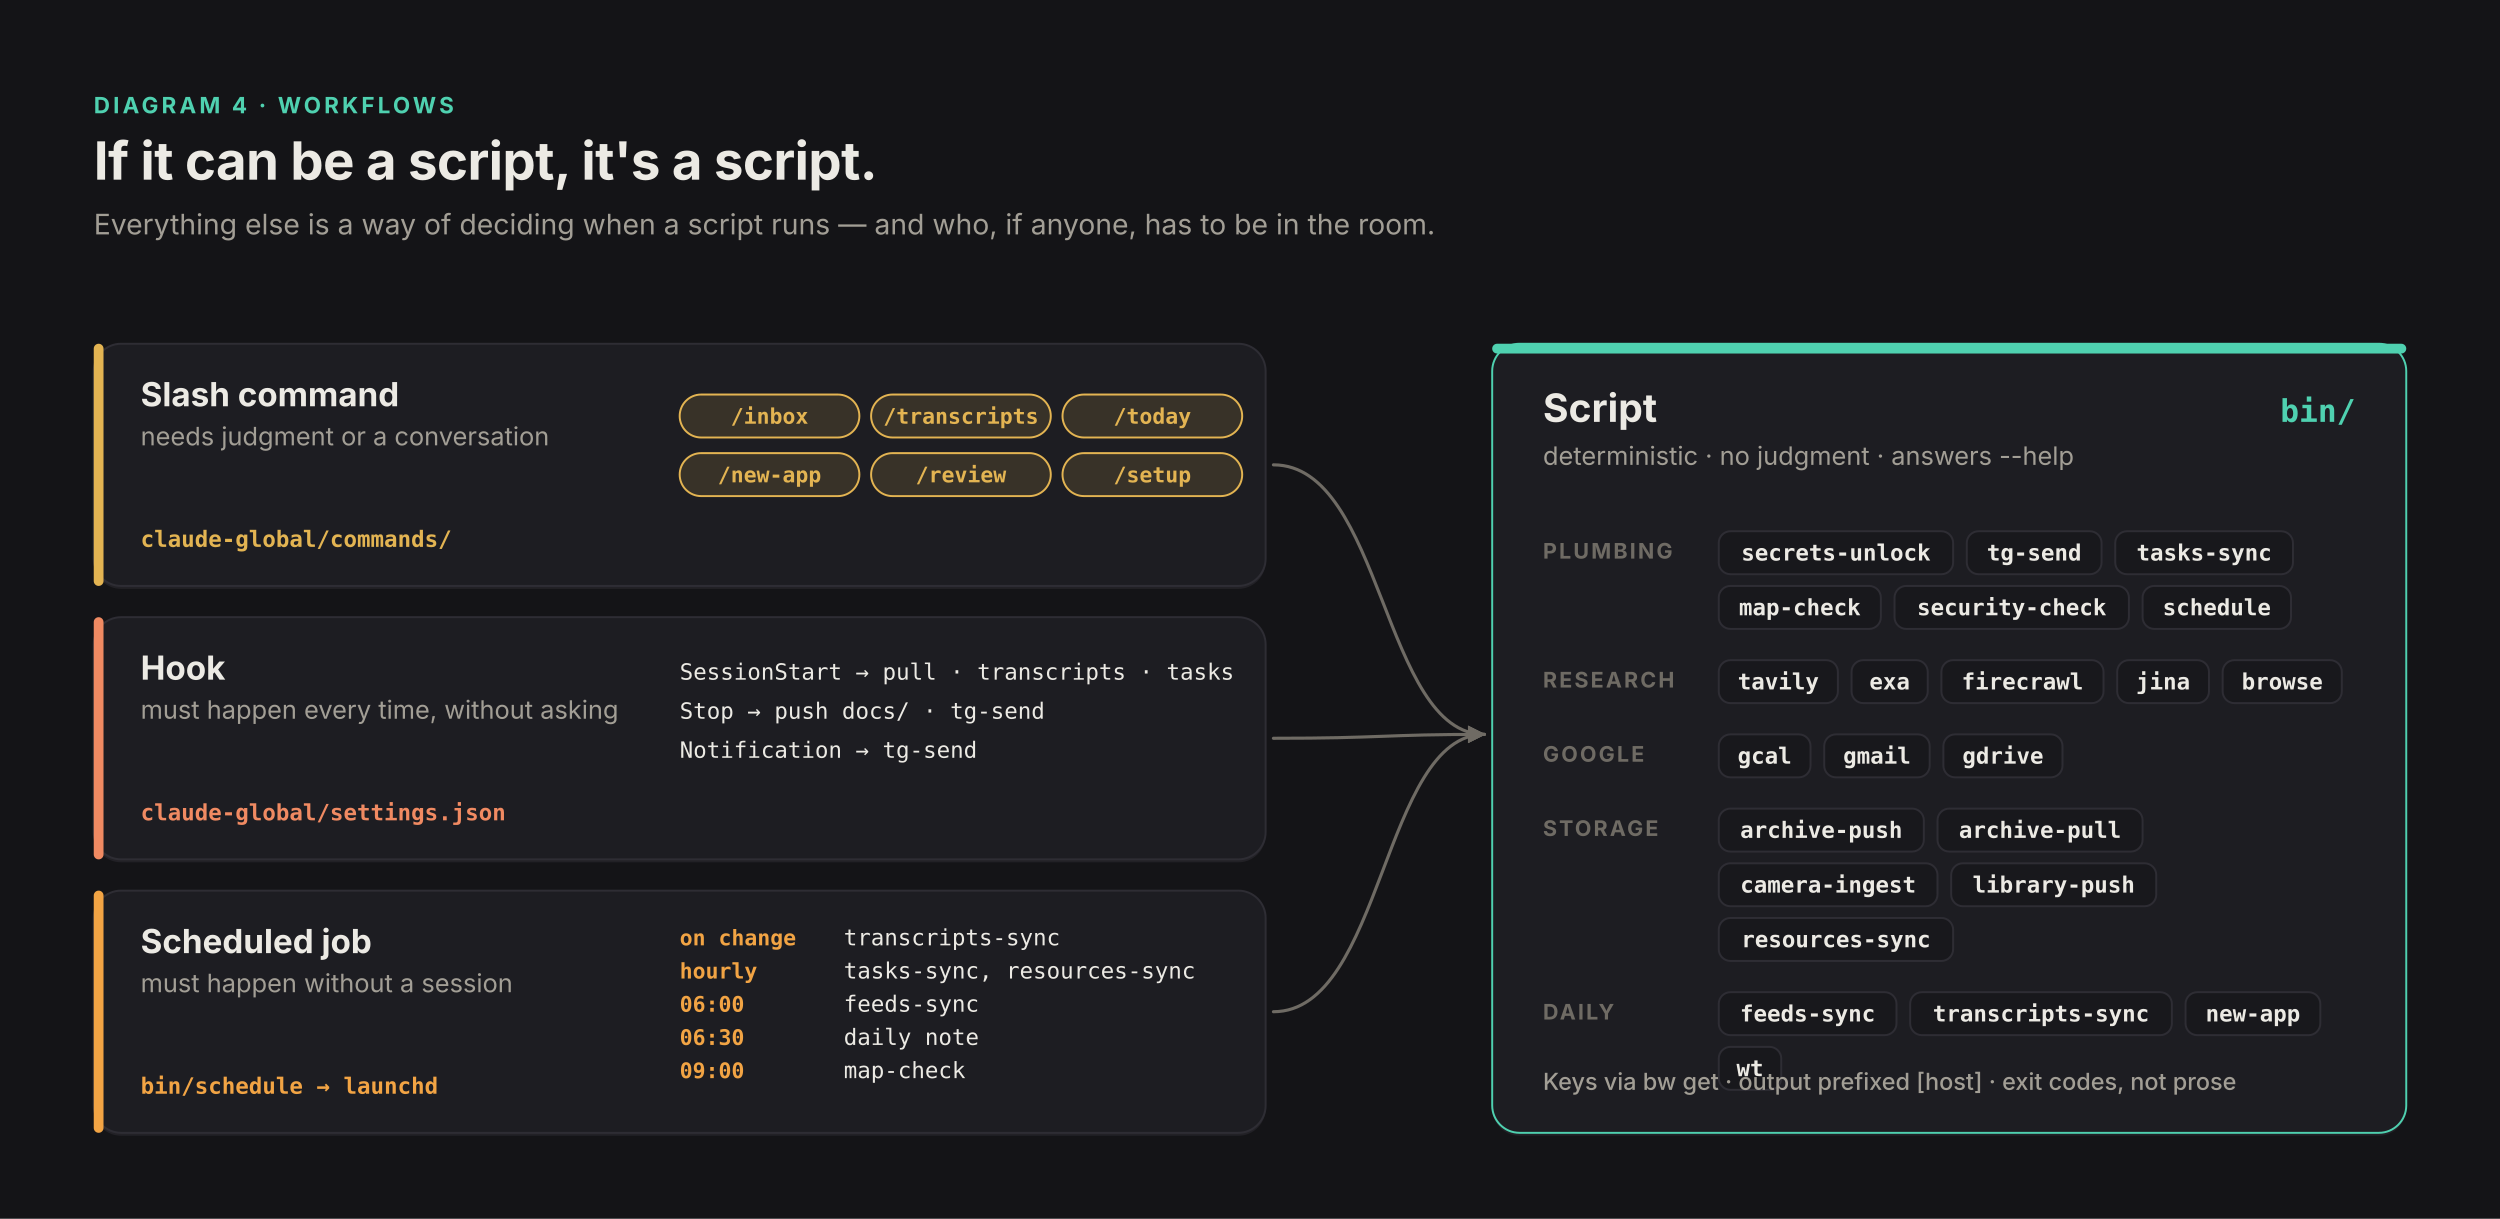
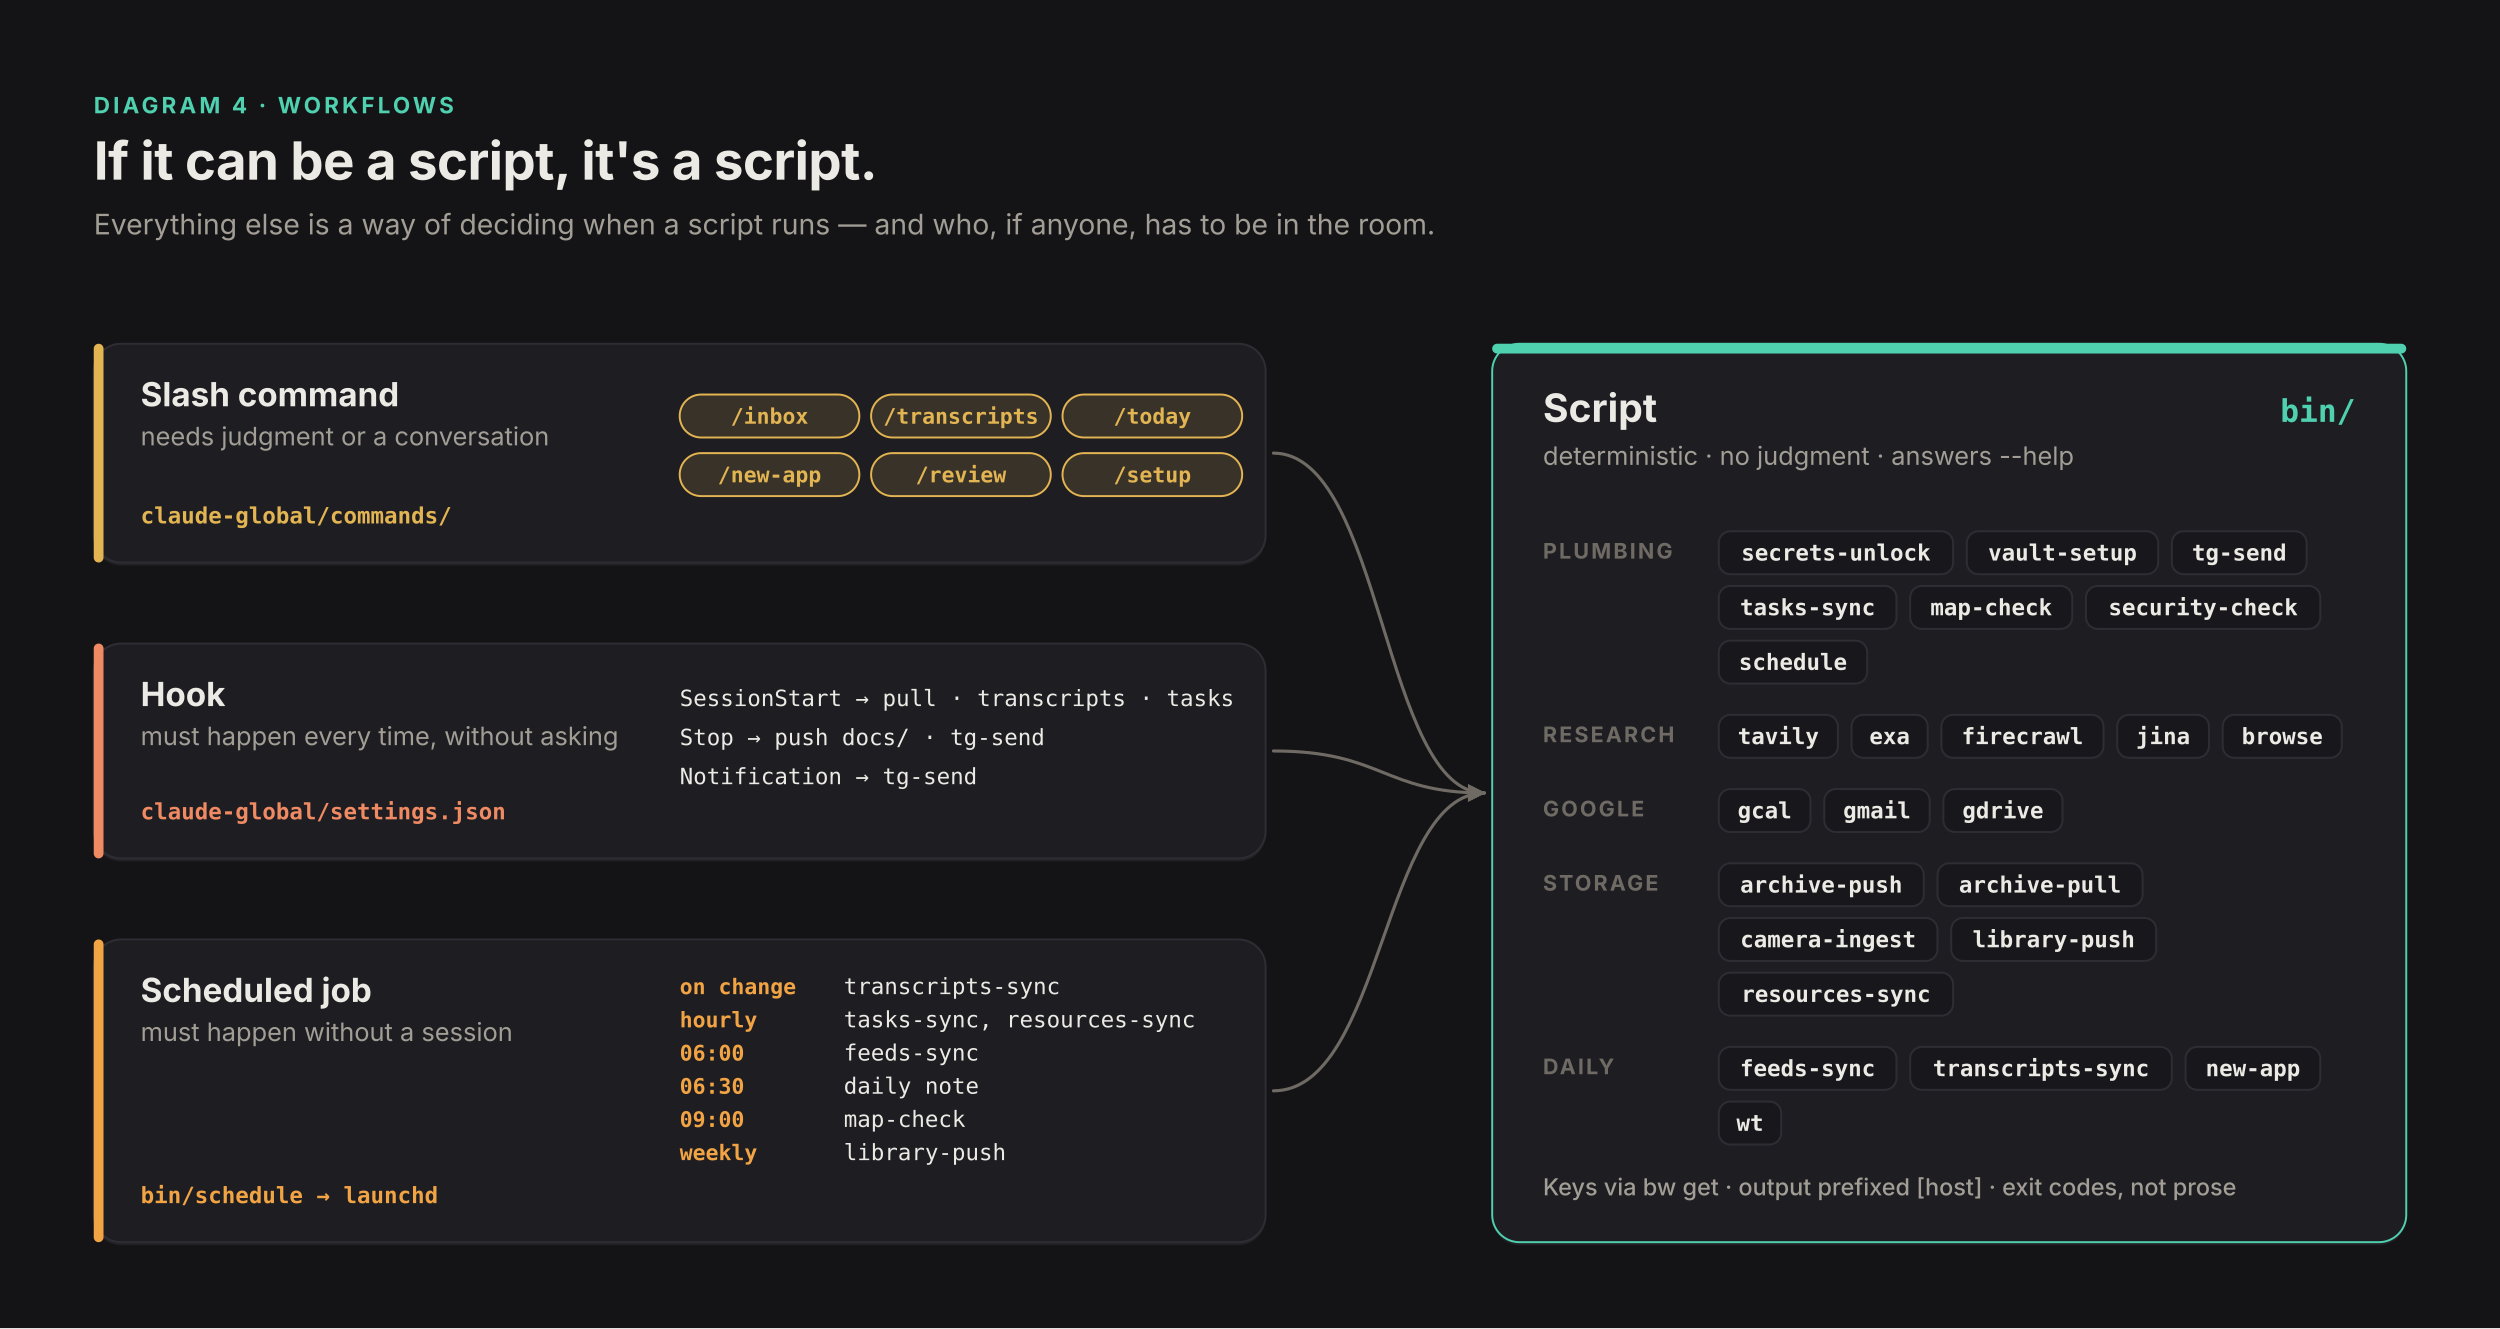
- <svg xmlns="http://www.w3.org/2000/svg" viewBox="0 0 1280 624" width="1280" height="624" role="img" aria-labelledby="t d" font-family="Inter, -apple-system, BlinkMacSystemFont, 'Segoe UI', Helvetica, Arial, sans-serif">
+ <svg xmlns="http://www.w3.org/2000/svg" viewBox="0 0 1280 680" width="1280" height="680" role="img" aria-labelledby="t d" font-family="Inter, -apple-system, BlinkMacSystemFont, 'Segoe UI', Helvetica, Arial, sans-serif">
  <defs>
    <marker id="m6F6B64" viewBox="0 0 10 10" refX="8.5" refY="5" markerWidth="7" markerHeight="7" orient="auto-start-reverse">
      <path d="M1,1 L9,5 L1,9 z" fill="#6F6B64" />
    </marker>
    <pattern id="hatch" width="8" height="8" patternUnits="userSpaceOnUse" patternTransform="rotate(45)">
      <line x1="0" y1="0" x2="0" y2="8" stroke="#2E2D34" stroke-width="3" />
    </pattern>
  </defs>
-   <rect width="1280" height="624" fill="#141417" />
+   <rect width="1280" height="680" fill="#141417" />
  <text x="48" y="58" font-size="11.5" font-weight="700" fill="#4FD1B0" text-anchor="start" letter-spacing="0.14em">DIAGRAM 4 · WORKFLOWS</text>
  <text x="48" y="92" font-size="27" font-weight="650" fill="#ECEAE4" text-anchor="start" letter-spacing="-0.01em">If it can be a script, it's a script.</text>
  <text x="48" y="120" font-size="14.5" font-weight="400" fill="#A29E95" text-anchor="start">Everything else is a way of deciding when a script runs — and who, if anyone, has to be in the room.</text>
-   <rect x="48" y="177.5" width="600" height="124" rx="14" fill="#2E2D34" fill-opacity="0.55" />
-   <rect x="48" y="176" width="600" height="124" rx="14" fill="#1D1D22" stroke="#2E2D34" stroke-width="1" />
-   <rect x="48" y="176" width="5" height="124" rx="2.5" fill="#E3B452" />
+   <rect x="48" y="177.5" width="600" height="112" rx="14" fill="#2E2D34" fill-opacity="0.55" />
+   <rect x="48" y="176" width="600" height="112" rx="14" fill="#1D1D22" stroke="#2E2D34" stroke-width="1" />
+   <rect x="48" y="176" width="5" height="112" rx="2.5" fill="#E3B452" />
  <text x="72" y="208" font-size="17" font-weight="700" fill="#ECEAE4" text-anchor="start">Slash command</text>
  <text x="72" y="228" font-size="13" font-weight="400" fill="#A29E95" text-anchor="start">needs judgment or a conversation</text>
-   <text x="72" y="280" font-size="11.5" font-weight="600" fill="#E3B452" text-anchor="start" font-family="ui-monospace, 'SF Mono', SFMono-Regular, Menlo, Consolas, monospace">claude-global/commands/</text>
+   <text x="72" y="268" font-size="11.5" font-weight="600" fill="#E3B452" text-anchor="start" font-family="ui-monospace, 'SF Mono', SFMono-Regular, Menlo, Consolas, monospace">claude-global/commands/</text>
  <rect x="348" y="202" width="92" height="22" rx="11.0" fill="#E3B452" stroke="#E3B452" stroke-width="1" fill-opacity="0.14" />
  <text x="394.0" y="216.96" font-size="11" font-weight="600" fill="#E3B452" text-anchor="middle" font-family="ui-monospace, 'SF Mono', SFMono-Regular, Menlo, Consolas, monospace">/inbox</text>
  <rect x="446" y="202" width="92" height="22" rx="11.0" fill="#E3B452" stroke="#E3B452" stroke-width="1" fill-opacity="0.14" />
  <text x="492.0" y="216.96" font-size="11" font-weight="600" fill="#E3B452" text-anchor="middle" font-family="ui-monospace, 'SF Mono', SFMono-Regular, Menlo, Consolas, monospace">/transcripts</text>
  <rect x="544" y="202" width="92" height="22" rx="11.0" fill="#E3B452" stroke="#E3B452" stroke-width="1" fill-opacity="0.14" />
  <text x="590.0" y="216.96" font-size="11" font-weight="600" fill="#E3B452" text-anchor="middle" font-family="ui-monospace, 'SF Mono', SFMono-Regular, Menlo, Consolas, monospace">/today</text>
  <rect x="348" y="232" width="92" height="22" rx="11.0" fill="#E3B452" stroke="#E3B452" stroke-width="1" fill-opacity="0.14" />
  <text x="394.0" y="246.96" font-size="11" font-weight="600" fill="#E3B452" text-anchor="middle" font-family="ui-monospace, 'SF Mono', SFMono-Regular, Menlo, Consolas, monospace">/new-app</text>
  <rect x="446" y="232" width="92" height="22" rx="11.0" fill="#E3B452" stroke="#E3B452" stroke-width="1" fill-opacity="0.14" />
  <text x="492.0" y="246.96" font-size="11" font-weight="600" fill="#E3B452" text-anchor="middle" font-family="ui-monospace, 'SF Mono', SFMono-Regular, Menlo, Consolas, monospace">/review</text>
  <rect x="544" y="232" width="92" height="22" rx="11.0" fill="#E3B452" stroke="#E3B452" stroke-width="1" fill-opacity="0.14" />
  <text x="590.0" y="246.96" font-size="11" font-weight="600" fill="#E3B452" text-anchor="middle" font-family="ui-monospace, 'SF Mono', SFMono-Regular, Menlo, Consolas, monospace">/setup</text>
-   <path d="M652,238.0 C708,238.0 708,376 760,376" fill="none" stroke="#6F6B64" stroke-width="1.6" stroke-linecap="round" stroke-linejoin="round" marker-end="url(#m6F6B64)" />
-   <rect x="48" y="317.5" width="600" height="124" rx="14" fill="#2E2D34" fill-opacity="0.55" />
-   <rect x="48" y="316" width="600" height="124" rx="14" fill="#1D1D22" stroke="#2E2D34" stroke-width="1" />
-   <rect x="48" y="316" width="5" height="124" rx="2.5" fill="#F08A62" />
-   <text x="72" y="348" font-size="17" font-weight="700" fill="#ECEAE4" text-anchor="start">Hook</text>
-   <text x="72" y="368" font-size="13" font-weight="400" fill="#A29E95" text-anchor="start">must happen every time, without asking</text>
-   <text x="72" y="420" font-size="11.5" font-weight="600" fill="#F08A62" text-anchor="start" font-family="ui-monospace, 'SF Mono', SFMono-Regular, Menlo, Consolas, monospace">claude-global/settings.json</text>
-   <text x="348" y="348" font-size="11.5" font-weight="500" fill="#ECEAE4" text-anchor="start" font-family="ui-monospace, 'SF Mono', SFMono-Regular, Menlo, Consolas, monospace">SessionStart → pull · transcripts · tasks</text>
-   <text x="348" y="368" font-size="11.5" font-weight="500" fill="#ECEAE4" text-anchor="start" font-family="ui-monospace, 'SF Mono', SFMono-Regular, Menlo, Consolas, monospace">Stop → push docs/ · tg-send</text>
-   <text x="348" y="388" font-size="11.5" font-weight="500" fill="#ECEAE4" text-anchor="start" font-family="ui-monospace, 'SF Mono', SFMono-Regular, Menlo, Consolas, monospace">Notification → tg-send</text>
-   <path d="M652,378.0 C708,378.0 708,376 760,376" fill="none" stroke="#6F6B64" stroke-width="1.6" stroke-linecap="round" stroke-linejoin="round" marker-end="url(#m6F6B64)" />
-   <rect x="48" y="457.5" width="600" height="124" rx="14" fill="#2E2D34" fill-opacity="0.55" />
-   <rect x="48" y="456" width="600" height="124" rx="14" fill="#1D1D22" stroke="#2E2D34" stroke-width="1" />
-   <rect x="48" y="456" width="5" height="124" rx="2.5" fill="#F2A444" />
-   <text x="72" y="488" font-size="17" font-weight="700" fill="#ECEAE4" text-anchor="start">Scheduled job</text>
-   <text x="72" y="508" font-size="13" font-weight="400" fill="#A29E95" text-anchor="start">must happen without a session</text>
-   <text x="72" y="560" font-size="11.5" font-weight="600" fill="#F2A444" text-anchor="start" font-family="ui-monospace, 'SF Mono', SFMono-Regular, Menlo, Consolas, monospace">bin/schedule → launchd</text>
-   <text x="348" y="484" font-size="11" font-weight="700" fill="#F2A444" text-anchor="start" font-family="ui-monospace, 'SF Mono', SFMono-Regular, Menlo, Consolas, monospace">on change</text>
-   <text x="432" y="484" font-size="11.5" font-weight="500" fill="#ECEAE4" text-anchor="start" font-family="ui-monospace, 'SF Mono', SFMono-Regular, Menlo, Consolas, monospace">transcripts-sync</text>
-   <text x="348" y="501" font-size="11" font-weight="700" fill="#F2A444" text-anchor="start" font-family="ui-monospace, 'SF Mono', SFMono-Regular, Menlo, Consolas, monospace">hourly</text>
-   <text x="432" y="501" font-size="11.5" font-weight="500" fill="#ECEAE4" text-anchor="start" font-family="ui-monospace, 'SF Mono', SFMono-Regular, Menlo, Consolas, monospace">tasks-sync, resources-sync</text>
-   <text x="348" y="518" font-size="11" font-weight="700" fill="#F2A444" text-anchor="start" font-family="ui-monospace, 'SF Mono', SFMono-Regular, Menlo, Consolas, monospace">06:00</text>
-   <text x="432" y="518" font-size="11.5" font-weight="500" fill="#ECEAE4" text-anchor="start" font-family="ui-monospace, 'SF Mono', SFMono-Regular, Menlo, Consolas, monospace">feeds-sync</text>
-   <text x="348" y="535" font-size="11" font-weight="700" fill="#F2A444" text-anchor="start" font-family="ui-monospace, 'SF Mono', SFMono-Regular, Menlo, Consolas, monospace">06:30</text>
-   <text x="432" y="535" font-size="11.5" font-weight="500" fill="#ECEAE4" text-anchor="start" font-family="ui-monospace, 'SF Mono', SFMono-Regular, Menlo, Consolas, monospace">daily note</text>
-   <text x="348" y="552" font-size="11" font-weight="700" fill="#F2A444" text-anchor="start" font-family="ui-monospace, 'SF Mono', SFMono-Regular, Menlo, Consolas, monospace">09:00</text>
-   <text x="432" y="552" font-size="11.5" font-weight="500" fill="#ECEAE4" text-anchor="start" font-family="ui-monospace, 'SF Mono', SFMono-Regular, Menlo, Consolas, monospace">map-check</text>
-   <path d="M652,518.0 C708,518.0 708,376 760,376" fill="none" stroke="#6F6B64" stroke-width="1.6" stroke-linecap="round" stroke-linejoin="round" marker-end="url(#m6F6B64)" />
-   <rect x="764" y="177.5" width="468" height="404" rx="14" fill="#2E2D34" fill-opacity="0.55" />
-   <rect x="764" y="176" width="468" height="404" rx="14" fill="#1D1D22" stroke="#4FD1B0" stroke-width="1" />
+   <path d="M652,232.0 C708,232.0 708,406.0 760,406.0" fill="none" stroke="#6F6B64" stroke-width="1.6" stroke-linecap="round" stroke-linejoin="round" marker-end="url(#m6F6B64)" />
+   <rect x="48" y="331.0" width="600" height="110" rx="14" fill="#2E2D34" fill-opacity="0.55" />
+   <rect x="48" y="329.5" width="600" height="110" rx="14" fill="#1D1D22" stroke="#2E2D34" stroke-width="1" />
+   <rect x="48" y="329.5" width="5" height="110" rx="2.5" fill="#F08A62" />
+   <text x="72" y="361.5" font-size="17" font-weight="700" fill="#ECEAE4" text-anchor="start">Hook</text>
+   <text x="72" y="381.5" font-size="13" font-weight="400" fill="#A29E95" text-anchor="start">must happen every time, without asking</text>
+   <text x="72" y="419.5" font-size="11.5" font-weight="600" fill="#F08A62" text-anchor="start" font-family="ui-monospace, 'SF Mono', SFMono-Regular, Menlo, Consolas, monospace">claude-global/settings.json</text>
+   <text x="348" y="361.5" font-size="11.5" font-weight="500" fill="#ECEAE4" text-anchor="start" font-family="ui-monospace, 'SF Mono', SFMono-Regular, Menlo, Consolas, monospace">SessionStart → pull · transcripts · tasks</text>
+   <text x="348" y="381.5" font-size="11.5" font-weight="500" fill="#ECEAE4" text-anchor="start" font-family="ui-monospace, 'SF Mono', SFMono-Regular, Menlo, Consolas, monospace">Stop → push docs/ · tg-send</text>
+   <text x="348" y="401.5" font-size="11.5" font-weight="500" fill="#ECEAE4" text-anchor="start" font-family="ui-monospace, 'SF Mono', SFMono-Regular, Menlo, Consolas, monospace">Notification → tg-send</text>
+   <path d="M652,384.5 C708,384.5 708,406.0 760,406.0" fill="none" stroke="#6F6B64" stroke-width="1.6" stroke-linecap="round" stroke-linejoin="round" marker-end="url(#m6F6B64)" />
+   <rect x="48" y="482.5" width="600" height="155" rx="14" fill="#2E2D34" fill-opacity="0.55" />
+   <rect x="48" y="481.0" width="600" height="155" rx="14" fill="#1D1D22" stroke="#2E2D34" stroke-width="1" />
+   <rect x="48" y="481.0" width="5" height="155" rx="2.5" fill="#F2A444" />
+   <text x="72" y="513.0" font-size="17" font-weight="700" fill="#ECEAE4" text-anchor="start">Scheduled job</text>
+   <text x="72" y="533.0" font-size="13" font-weight="400" fill="#A29E95" text-anchor="start">must happen without a session</text>
+   <text x="72" y="616.0" font-size="11.5" font-weight="600" fill="#F2A444" text-anchor="start" font-family="ui-monospace, 'SF Mono', SFMono-Regular, Menlo, Consolas, monospace">bin/schedule → launchd</text>
+   <text x="348" y="509.0" font-size="11" font-weight="700" fill="#F2A444" text-anchor="start" font-family="ui-monospace, 'SF Mono', SFMono-Regular, Menlo, Consolas, monospace">on change</text>
+   <text x="432" y="509.0" font-size="11.5" font-weight="500" fill="#ECEAE4" text-anchor="start" font-family="ui-monospace, 'SF Mono', SFMono-Regular, Menlo, Consolas, monospace">transcripts-sync</text>
+   <text x="348" y="526.0" font-size="11" font-weight="700" fill="#F2A444" text-anchor="start" font-family="ui-monospace, 'SF Mono', SFMono-Regular, Menlo, Consolas, monospace">hourly</text>
+   <text x="432" y="526.0" font-size="11.5" font-weight="500" fill="#ECEAE4" text-anchor="start" font-family="ui-monospace, 'SF Mono', SFMono-Regular, Menlo, Consolas, monospace">tasks-sync, resources-sync</text>
+   <text x="348" y="543.0" font-size="11" font-weight="700" fill="#F2A444" text-anchor="start" font-family="ui-monospace, 'SF Mono', SFMono-Regular, Menlo, Consolas, monospace">06:00</text>
+   <text x="432" y="543.0" font-size="11.5" font-weight="500" fill="#ECEAE4" text-anchor="start" font-family="ui-monospace, 'SF Mono', SFMono-Regular, Menlo, Consolas, monospace">feeds-sync</text>
+   <text x="348" y="560.0" font-size="11" font-weight="700" fill="#F2A444" text-anchor="start" font-family="ui-monospace, 'SF Mono', SFMono-Regular, Menlo, Consolas, monospace">06:30</text>
+   <text x="432" y="560.0" font-size="11.5" font-weight="500" fill="#ECEAE4" text-anchor="start" font-family="ui-monospace, 'SF Mono', SFMono-Regular, Menlo, Consolas, monospace">daily note</text>
+   <text x="348" y="577.0" font-size="11" font-weight="700" fill="#F2A444" text-anchor="start" font-family="ui-monospace, 'SF Mono', SFMono-Regular, Menlo, Consolas, monospace">09:00</text>
+   <text x="432" y="577.0" font-size="11.5" font-weight="500" fill="#ECEAE4" text-anchor="start" font-family="ui-monospace, 'SF Mono', SFMono-Regular, Menlo, Consolas, monospace">map-check</text>
+   <text x="348" y="594.0" font-size="11" font-weight="700" fill="#F2A444" text-anchor="start" font-family="ui-monospace, 'SF Mono', SFMono-Regular, Menlo, Consolas, monospace">weekly</text>
+   <text x="432" y="594.0" font-size="11.5" font-weight="500" fill="#ECEAE4" text-anchor="start" font-family="ui-monospace, 'SF Mono', SFMono-Regular, Menlo, Consolas, monospace">library-push</text>
+   <path d="M652,558.5 C708,558.5 708,406.0 760,406.0" fill="none" stroke="#6F6B64" stroke-width="1.6" stroke-linecap="round" stroke-linejoin="round" marker-end="url(#m6F6B64)" />
+   <rect x="764" y="177.5" width="468" height="460" rx="14" fill="#2E2D34" fill-opacity="0.55" />
+   <rect x="764" y="176" width="468" height="460" rx="14" fill="#1D1D22" stroke="#4FD1B0" stroke-width="1" />
  <rect x="764" y="176" width="468" height="5" rx="2.5" fill="#4FD1B0" />
  <text x="790" y="216" font-size="20" font-weight="700" fill="#ECEAE4" text-anchor="start">Script</text>
  <text x="790" y="238" font-size="13" font-weight="400" fill="#A29E95" text-anchor="start">deterministic · no judgment · answers --help</text>
  <text x="1206" y="216" font-size="16" font-weight="700" fill="#4FD1B0" text-anchor="end" font-family="ui-monospace, 'SF Mono', SFMono-Regular, Menlo, Consolas, monospace">bin/</text>
  <text x="790" y="286" font-size="11" font-weight="700" fill="#6F6B64" text-anchor="start" letter-spacing="0.1em">PLUMBING</text>
  <rect x="880" y="272" width="120" height="22" rx="6" fill="#18181C" stroke="#2E2D34" stroke-width="1" />
  <text x="940.0" y="287" font-size="11.5" font-weight="550" fill="#ECEAE4" text-anchor="middle" font-family="ui-monospace, 'SF Mono', SFMono-Regular, Menlo, Consolas, monospace">secrets-unlock</text>
-   <rect x="1007" y="272" width="69" height="22" rx="6" fill="#18181C" stroke="#2E2D34" stroke-width="1" />
-   <text x="1041.5" y="287" font-size="11.5" font-weight="550" fill="#ECEAE4" text-anchor="middle" font-family="ui-monospace, 'SF Mono', SFMono-Regular, Menlo, Consolas, monospace">tg-send</text>
-   <rect x="1083" y="272" width="91" height="22" rx="6" fill="#18181C" stroke="#2E2D34" stroke-width="1" />
-   <text x="1128.5" y="287" font-size="11.5" font-weight="550" fill="#ECEAE4" text-anchor="middle" font-family="ui-monospace, 'SF Mono', SFMono-Regular, Menlo, Consolas, monospace">tasks-sync</text>
-   <rect x="880" y="300" width="83" height="22" rx="6" fill="#18181C" stroke="#2E2D34" stroke-width="1" />
-   <text x="921.5" y="315" font-size="11.5" font-weight="550" fill="#ECEAE4" text-anchor="middle" font-family="ui-monospace, 'SF Mono', SFMono-Regular, Menlo, Consolas, monospace">map-check</text>
-   <rect x="970" y="300" width="120" height="22" rx="6" fill="#18181C" stroke="#2E2D34" stroke-width="1" />
-   <text x="1030.0" y="315" font-size="11.5" font-weight="550" fill="#ECEAE4" text-anchor="middle" font-family="ui-monospace, 'SF Mono', SFMono-Regular, Menlo, Consolas, monospace">security-check</text>
-   <rect x="1097" y="300" width="76" height="22" rx="6" fill="#18181C" stroke="#2E2D34" stroke-width="1" />
-   <text x="1135.0" y="315" font-size="11.5" font-weight="550" fill="#ECEAE4" text-anchor="middle" font-family="ui-monospace, 'SF Mono', SFMono-Regular, Menlo, Consolas, monospace">schedule</text>
-   <text x="790" y="352" font-size="11" font-weight="700" fill="#6F6B64" text-anchor="start" letter-spacing="0.1em">RESEARCH</text>
-   <rect x="880" y="338" width="61" height="22" rx="6" fill="#18181C" stroke="#2E2D34" stroke-width="1" />
-   <text x="910.5" y="353" font-size="11.5" font-weight="550" fill="#ECEAE4" text-anchor="middle" font-family="ui-monospace, 'SF Mono', SFMono-Regular, Menlo, Consolas, monospace">tavily</text>
-   <rect x="948" y="338" width="39" height="22" rx="6" fill="#18181C" stroke="#2E2D34" stroke-width="1" />
-   <text x="967.5" y="353" font-size="11.5" font-weight="550" fill="#ECEAE4" text-anchor="middle" font-family="ui-monospace, 'SF Mono', SFMono-Regular, Menlo, Consolas, monospace">exa</text>
-   <rect x="994" y="338" width="83" height="22" rx="6" fill="#18181C" stroke="#2E2D34" stroke-width="1" />
-   <text x="1035.5" y="353" font-size="11.5" font-weight="550" fill="#ECEAE4" text-anchor="middle" font-family="ui-monospace, 'SF Mono', SFMono-Regular, Menlo, Consolas, monospace">firecrawl</text>
-   <rect x="1084" y="338" width="47" height="22" rx="6" fill="#18181C" stroke="#2E2D34" stroke-width="1" />
-   <text x="1107.5" y="353" font-size="11.5" font-weight="550" fill="#ECEAE4" text-anchor="middle" font-family="ui-monospace, 'SF Mono', SFMono-Regular, Menlo, Consolas, monospace">jina</text>
-   <rect x="1138" y="338" width="61" height="22" rx="6" fill="#18181C" stroke="#2E2D34" stroke-width="1" />
-   <text x="1168.5" y="353" font-size="11.5" font-weight="550" fill="#ECEAE4" text-anchor="middle" font-family="ui-monospace, 'SF Mono', SFMono-Regular, Menlo, Consolas, monospace">browse</text>
-   <text x="790" y="390" font-size="11" font-weight="700" fill="#6F6B64" text-anchor="start" letter-spacing="0.1em">GOOGLE</text>
-   <rect x="880" y="376" width="47" height="22" rx="6" fill="#18181C" stroke="#2E2D34" stroke-width="1" />
-   <text x="903.5" y="391" font-size="11.5" font-weight="550" fill="#ECEAE4" text-anchor="middle" font-family="ui-monospace, 'SF Mono', SFMono-Regular, Menlo, Consolas, monospace">gcal</text>
-   <rect x="934" y="376" width="54" height="22" rx="6" fill="#18181C" stroke="#2E2D34" stroke-width="1" />
-   <text x="961.0" y="391" font-size="11.5" font-weight="550" fill="#ECEAE4" text-anchor="middle" font-family="ui-monospace, 'SF Mono', SFMono-Regular, Menlo, Consolas, monospace">gmail</text>
-   <rect x="995" y="376" width="61" height="22" rx="6" fill="#18181C" stroke="#2E2D34" stroke-width="1" />
-   <text x="1025.5" y="391" font-size="11.5" font-weight="550" fill="#ECEAE4" text-anchor="middle" font-family="ui-monospace, 'SF Mono', SFMono-Regular, Menlo, Consolas, monospace">gdrive</text>
-   <text x="790" y="428" font-size="11" font-weight="700" fill="#6F6B64" text-anchor="start" letter-spacing="0.1em">STORAGE</text>
-   <rect x="880" y="414" width="105" height="22" rx="6" fill="#18181C" stroke="#2E2D34" stroke-width="1" />
-   <text x="932.5" y="429" font-size="11.5" font-weight="550" fill="#ECEAE4" text-anchor="middle" font-family="ui-monospace, 'SF Mono', SFMono-Regular, Menlo, Consolas, monospace">archive-push</text>
-   <rect x="992" y="414" width="105" height="22" rx="6" fill="#18181C" stroke="#2E2D34" stroke-width="1" />
-   <text x="1044.5" y="429" font-size="11.5" font-weight="550" fill="#ECEAE4" text-anchor="middle" font-family="ui-monospace, 'SF Mono', SFMono-Regular, Menlo, Consolas, monospace">archive-pull</text>
-   <rect x="880" y="442" width="112" height="22" rx="6" fill="#18181C" stroke="#2E2D34" stroke-width="1" />
-   <text x="936.0" y="457" font-size="11.5" font-weight="550" fill="#ECEAE4" text-anchor="middle" font-family="ui-monospace, 'SF Mono', SFMono-Regular, Menlo, Consolas, monospace">camera-ingest</text>
-   <rect x="999" y="442" width="105" height="22" rx="6" fill="#18181C" stroke="#2E2D34" stroke-width="1" />
-   <text x="1051.5" y="457" font-size="11.5" font-weight="550" fill="#ECEAE4" text-anchor="middle" font-family="ui-monospace, 'SF Mono', SFMono-Regular, Menlo, Consolas, monospace">library-push</text>
-   <rect x="880" y="470" width="120" height="22" rx="6" fill="#18181C" stroke="#2E2D34" stroke-width="1" />
-   <text x="940.0" y="485" font-size="11.5" font-weight="550" fill="#ECEAE4" text-anchor="middle" font-family="ui-monospace, 'SF Mono', SFMono-Regular, Menlo, Consolas, monospace">resources-sync</text>
-   <text x="790" y="522" font-size="11" font-weight="700" fill="#6F6B64" text-anchor="start" letter-spacing="0.1em">DAILY</text>
-   <rect x="880" y="508" width="91" height="22" rx="6" fill="#18181C" stroke="#2E2D34" stroke-width="1" />
-   <text x="925.5" y="523" font-size="11.5" font-weight="550" fill="#ECEAE4" text-anchor="middle" font-family="ui-monospace, 'SF Mono', SFMono-Regular, Menlo, Consolas, monospace">feeds-sync</text>
-   <rect x="978" y="508" width="134" height="22" rx="6" fill="#18181C" stroke="#2E2D34" stroke-width="1" />
-   <text x="1045.0" y="523" font-size="11.5" font-weight="550" fill="#ECEAE4" text-anchor="middle" font-family="ui-monospace, 'SF Mono', SFMono-Regular, Menlo, Consolas, monospace">transcripts-sync</text>
-   <rect x="1119" y="508" width="69" height="22" rx="6" fill="#18181C" stroke="#2E2D34" stroke-width="1" />
-   <text x="1153.5" y="523" font-size="11.5" font-weight="550" fill="#ECEAE4" text-anchor="middle" font-family="ui-monospace, 'SF Mono', SFMono-Regular, Menlo, Consolas, monospace">new-app</text>
-   <rect x="880" y="536" width="32" height="22" rx="6" fill="#18181C" stroke="#2E2D34" stroke-width="1" />
-   <text x="896.0" y="551" font-size="11.5" font-weight="550" fill="#ECEAE4" text-anchor="middle" font-family="ui-monospace, 'SF Mono', SFMono-Regular, Menlo, Consolas, monospace">wt</text>
-   <text x="790" y="558" font-size="12" font-weight="500" fill="#A29E95" text-anchor="start">Keys via bw get · output prefixed [host] · exit codes, not prose</text>
+   <rect x="1007" y="272" width="98" height="22" rx="6" fill="#18181C" stroke="#2E2D34" stroke-width="1" />
+   <text x="1056.0" y="287" font-size="11.5" font-weight="550" fill="#ECEAE4" text-anchor="middle" font-family="ui-monospace, 'SF Mono', SFMono-Regular, Menlo, Consolas, monospace">vault-setup</text>
+   <rect x="1112" y="272" width="69" height="22" rx="6" fill="#18181C" stroke="#2E2D34" stroke-width="1" />
+   <text x="1146.5" y="287" font-size="11.5" font-weight="550" fill="#ECEAE4" text-anchor="middle" font-family="ui-monospace, 'SF Mono', SFMono-Regular, Menlo, Consolas, monospace">tg-send</text>
+   <rect x="880" y="300" width="91" height="22" rx="6" fill="#18181C" stroke="#2E2D34" stroke-width="1" />
+   <text x="925.5" y="315" font-size="11.5" font-weight="550" fill="#ECEAE4" text-anchor="middle" font-family="ui-monospace, 'SF Mono', SFMono-Regular, Menlo, Consolas, monospace">tasks-sync</text>
+   <rect x="978" y="300" width="83" height="22" rx="6" fill="#18181C" stroke="#2E2D34" stroke-width="1" />
+   <text x="1019.5" y="315" font-size="11.5" font-weight="550" fill="#ECEAE4" text-anchor="middle" font-family="ui-monospace, 'SF Mono', SFMono-Regular, Menlo, Consolas, monospace">map-check</text>
+   <rect x="1068" y="300" width="120" height="22" rx="6" fill="#18181C" stroke="#2E2D34" stroke-width="1" />
+   <text x="1128.0" y="315" font-size="11.5" font-weight="550" fill="#ECEAE4" text-anchor="middle" font-family="ui-monospace, 'SF Mono', SFMono-Regular, Menlo, Consolas, monospace">security-check</text>
+   <rect x="880" y="328" width="76" height="22" rx="6" fill="#18181C" stroke="#2E2D34" stroke-width="1" />
+   <text x="918.0" y="343" font-size="11.5" font-weight="550" fill="#ECEAE4" text-anchor="middle" font-family="ui-monospace, 'SF Mono', SFMono-Regular, Menlo, Consolas, monospace">schedule</text>
+   <text x="790" y="380" font-size="11" font-weight="700" fill="#6F6B64" text-anchor="start" letter-spacing="0.1em">RESEARCH</text>
+   <rect x="880" y="366" width="61" height="22" rx="6" fill="#18181C" stroke="#2E2D34" stroke-width="1" />
+   <text x="910.5" y="381" font-size="11.5" font-weight="550" fill="#ECEAE4" text-anchor="middle" font-family="ui-monospace, 'SF Mono', SFMono-Regular, Menlo, Consolas, monospace">tavily</text>
+   <rect x="948" y="366" width="39" height="22" rx="6" fill="#18181C" stroke="#2E2D34" stroke-width="1" />
+   <text x="967.5" y="381" font-size="11.5" font-weight="550" fill="#ECEAE4" text-anchor="middle" font-family="ui-monospace, 'SF Mono', SFMono-Regular, Menlo, Consolas, monospace">exa</text>
+   <rect x="994" y="366" width="83" height="22" rx="6" fill="#18181C" stroke="#2E2D34" stroke-width="1" />
+   <text x="1035.5" y="381" font-size="11.5" font-weight="550" fill="#ECEAE4" text-anchor="middle" font-family="ui-monospace, 'SF Mono', SFMono-Regular, Menlo, Consolas, monospace">firecrawl</text>
+   <rect x="1084" y="366" width="47" height="22" rx="6" fill="#18181C" stroke="#2E2D34" stroke-width="1" />
+   <text x="1107.5" y="381" font-size="11.5" font-weight="550" fill="#ECEAE4" text-anchor="middle" font-family="ui-monospace, 'SF Mono', SFMono-Regular, Menlo, Consolas, monospace">jina</text>
+   <rect x="1138" y="366" width="61" height="22" rx="6" fill="#18181C" stroke="#2E2D34" stroke-width="1" />
+   <text x="1168.5" y="381" font-size="11.5" font-weight="550" fill="#ECEAE4" text-anchor="middle" font-family="ui-monospace, 'SF Mono', SFMono-Regular, Menlo, Consolas, monospace">browse</text>
+   <text x="790" y="418" font-size="11" font-weight="700" fill="#6F6B64" text-anchor="start" letter-spacing="0.1em">GOOGLE</text>
+   <rect x="880" y="404" width="47" height="22" rx="6" fill="#18181C" stroke="#2E2D34" stroke-width="1" />
+   <text x="903.5" y="419" font-size="11.5" font-weight="550" fill="#ECEAE4" text-anchor="middle" font-family="ui-monospace, 'SF Mono', SFMono-Regular, Menlo, Consolas, monospace">gcal</text>
+   <rect x="934" y="404" width="54" height="22" rx="6" fill="#18181C" stroke="#2E2D34" stroke-width="1" />
+   <text x="961.0" y="419" font-size="11.5" font-weight="550" fill="#ECEAE4" text-anchor="middle" font-family="ui-monospace, 'SF Mono', SFMono-Regular, Menlo, Consolas, monospace">gmail</text>
+   <rect x="995" y="404" width="61" height="22" rx="6" fill="#18181C" stroke="#2E2D34" stroke-width="1" />
+   <text x="1025.5" y="419" font-size="11.5" font-weight="550" fill="#ECEAE4" text-anchor="middle" font-family="ui-monospace, 'SF Mono', SFMono-Regular, Menlo, Consolas, monospace">gdrive</text>
+   <text x="790" y="456" font-size="11" font-weight="700" fill="#6F6B64" text-anchor="start" letter-spacing="0.1em">STORAGE</text>
+   <rect x="880" y="442" width="105" height="22" rx="6" fill="#18181C" stroke="#2E2D34" stroke-width="1" />
+   <text x="932.5" y="457" font-size="11.5" font-weight="550" fill="#ECEAE4" text-anchor="middle" font-family="ui-monospace, 'SF Mono', SFMono-Regular, Menlo, Consolas, monospace">archive-push</text>
+   <rect x="992" y="442" width="105" height="22" rx="6" fill="#18181C" stroke="#2E2D34" stroke-width="1" />
+   <text x="1044.5" y="457" font-size="11.5" font-weight="550" fill="#ECEAE4" text-anchor="middle" font-family="ui-monospace, 'SF Mono', SFMono-Regular, Menlo, Consolas, monospace">archive-pull</text>
+   <rect x="880" y="470" width="112" height="22" rx="6" fill="#18181C" stroke="#2E2D34" stroke-width="1" />
+   <text x="936.0" y="485" font-size="11.5" font-weight="550" fill="#ECEAE4" text-anchor="middle" font-family="ui-monospace, 'SF Mono', SFMono-Regular, Menlo, Consolas, monospace">camera-ingest</text>
+   <rect x="999" y="470" width="105" height="22" rx="6" fill="#18181C" stroke="#2E2D34" stroke-width="1" />
+   <text x="1051.5" y="485" font-size="11.5" font-weight="550" fill="#ECEAE4" text-anchor="middle" font-family="ui-monospace, 'SF Mono', SFMono-Regular, Menlo, Consolas, monospace">library-push</text>
+   <rect x="880" y="498" width="120" height="22" rx="6" fill="#18181C" stroke="#2E2D34" stroke-width="1" />
+   <text x="940.0" y="513" font-size="11.5" font-weight="550" fill="#ECEAE4" text-anchor="middle" font-family="ui-monospace, 'SF Mono', SFMono-Regular, Menlo, Consolas, monospace">resources-sync</text>
+   <text x="790" y="550" font-size="11" font-weight="700" fill="#6F6B64" text-anchor="start" letter-spacing="0.1em">DAILY</text>
+   <rect x="880" y="536" width="91" height="22" rx="6" fill="#18181C" stroke="#2E2D34" stroke-width="1" />
+   <text x="925.5" y="551" font-size="11.5" font-weight="550" fill="#ECEAE4" text-anchor="middle" font-family="ui-monospace, 'SF Mono', SFMono-Regular, Menlo, Consolas, monospace">feeds-sync</text>
+   <rect x="978" y="536" width="134" height="22" rx="6" fill="#18181C" stroke="#2E2D34" stroke-width="1" />
+   <text x="1045.0" y="551" font-size="11.5" font-weight="550" fill="#ECEAE4" text-anchor="middle" font-family="ui-monospace, 'SF Mono', SFMono-Regular, Menlo, Consolas, monospace">transcripts-sync</text>
+   <rect x="1119" y="536" width="69" height="22" rx="6" fill="#18181C" stroke="#2E2D34" stroke-width="1" />
+   <text x="1153.5" y="551" font-size="11.5" font-weight="550" fill="#ECEAE4" text-anchor="middle" font-family="ui-monospace, 'SF Mono', SFMono-Regular, Menlo, Consolas, monospace">new-app</text>
+   <rect x="880" y="564" width="32" height="22" rx="6" fill="#18181C" stroke="#2E2D34" stroke-width="1" />
+   <text x="896.0" y="579" font-size="11.5" font-weight="550" fill="#ECEAE4" text-anchor="middle" font-family="ui-monospace, 'SF Mono', SFMono-Regular, Menlo, Consolas, monospace">wt</text>
+   <text x="790" y="612" font-size="12" font-weight="500" fill="#A29E95" text-anchor="start">Keys via bw get · output prefixed [host] · exit codes, not prose</text>
</svg>
